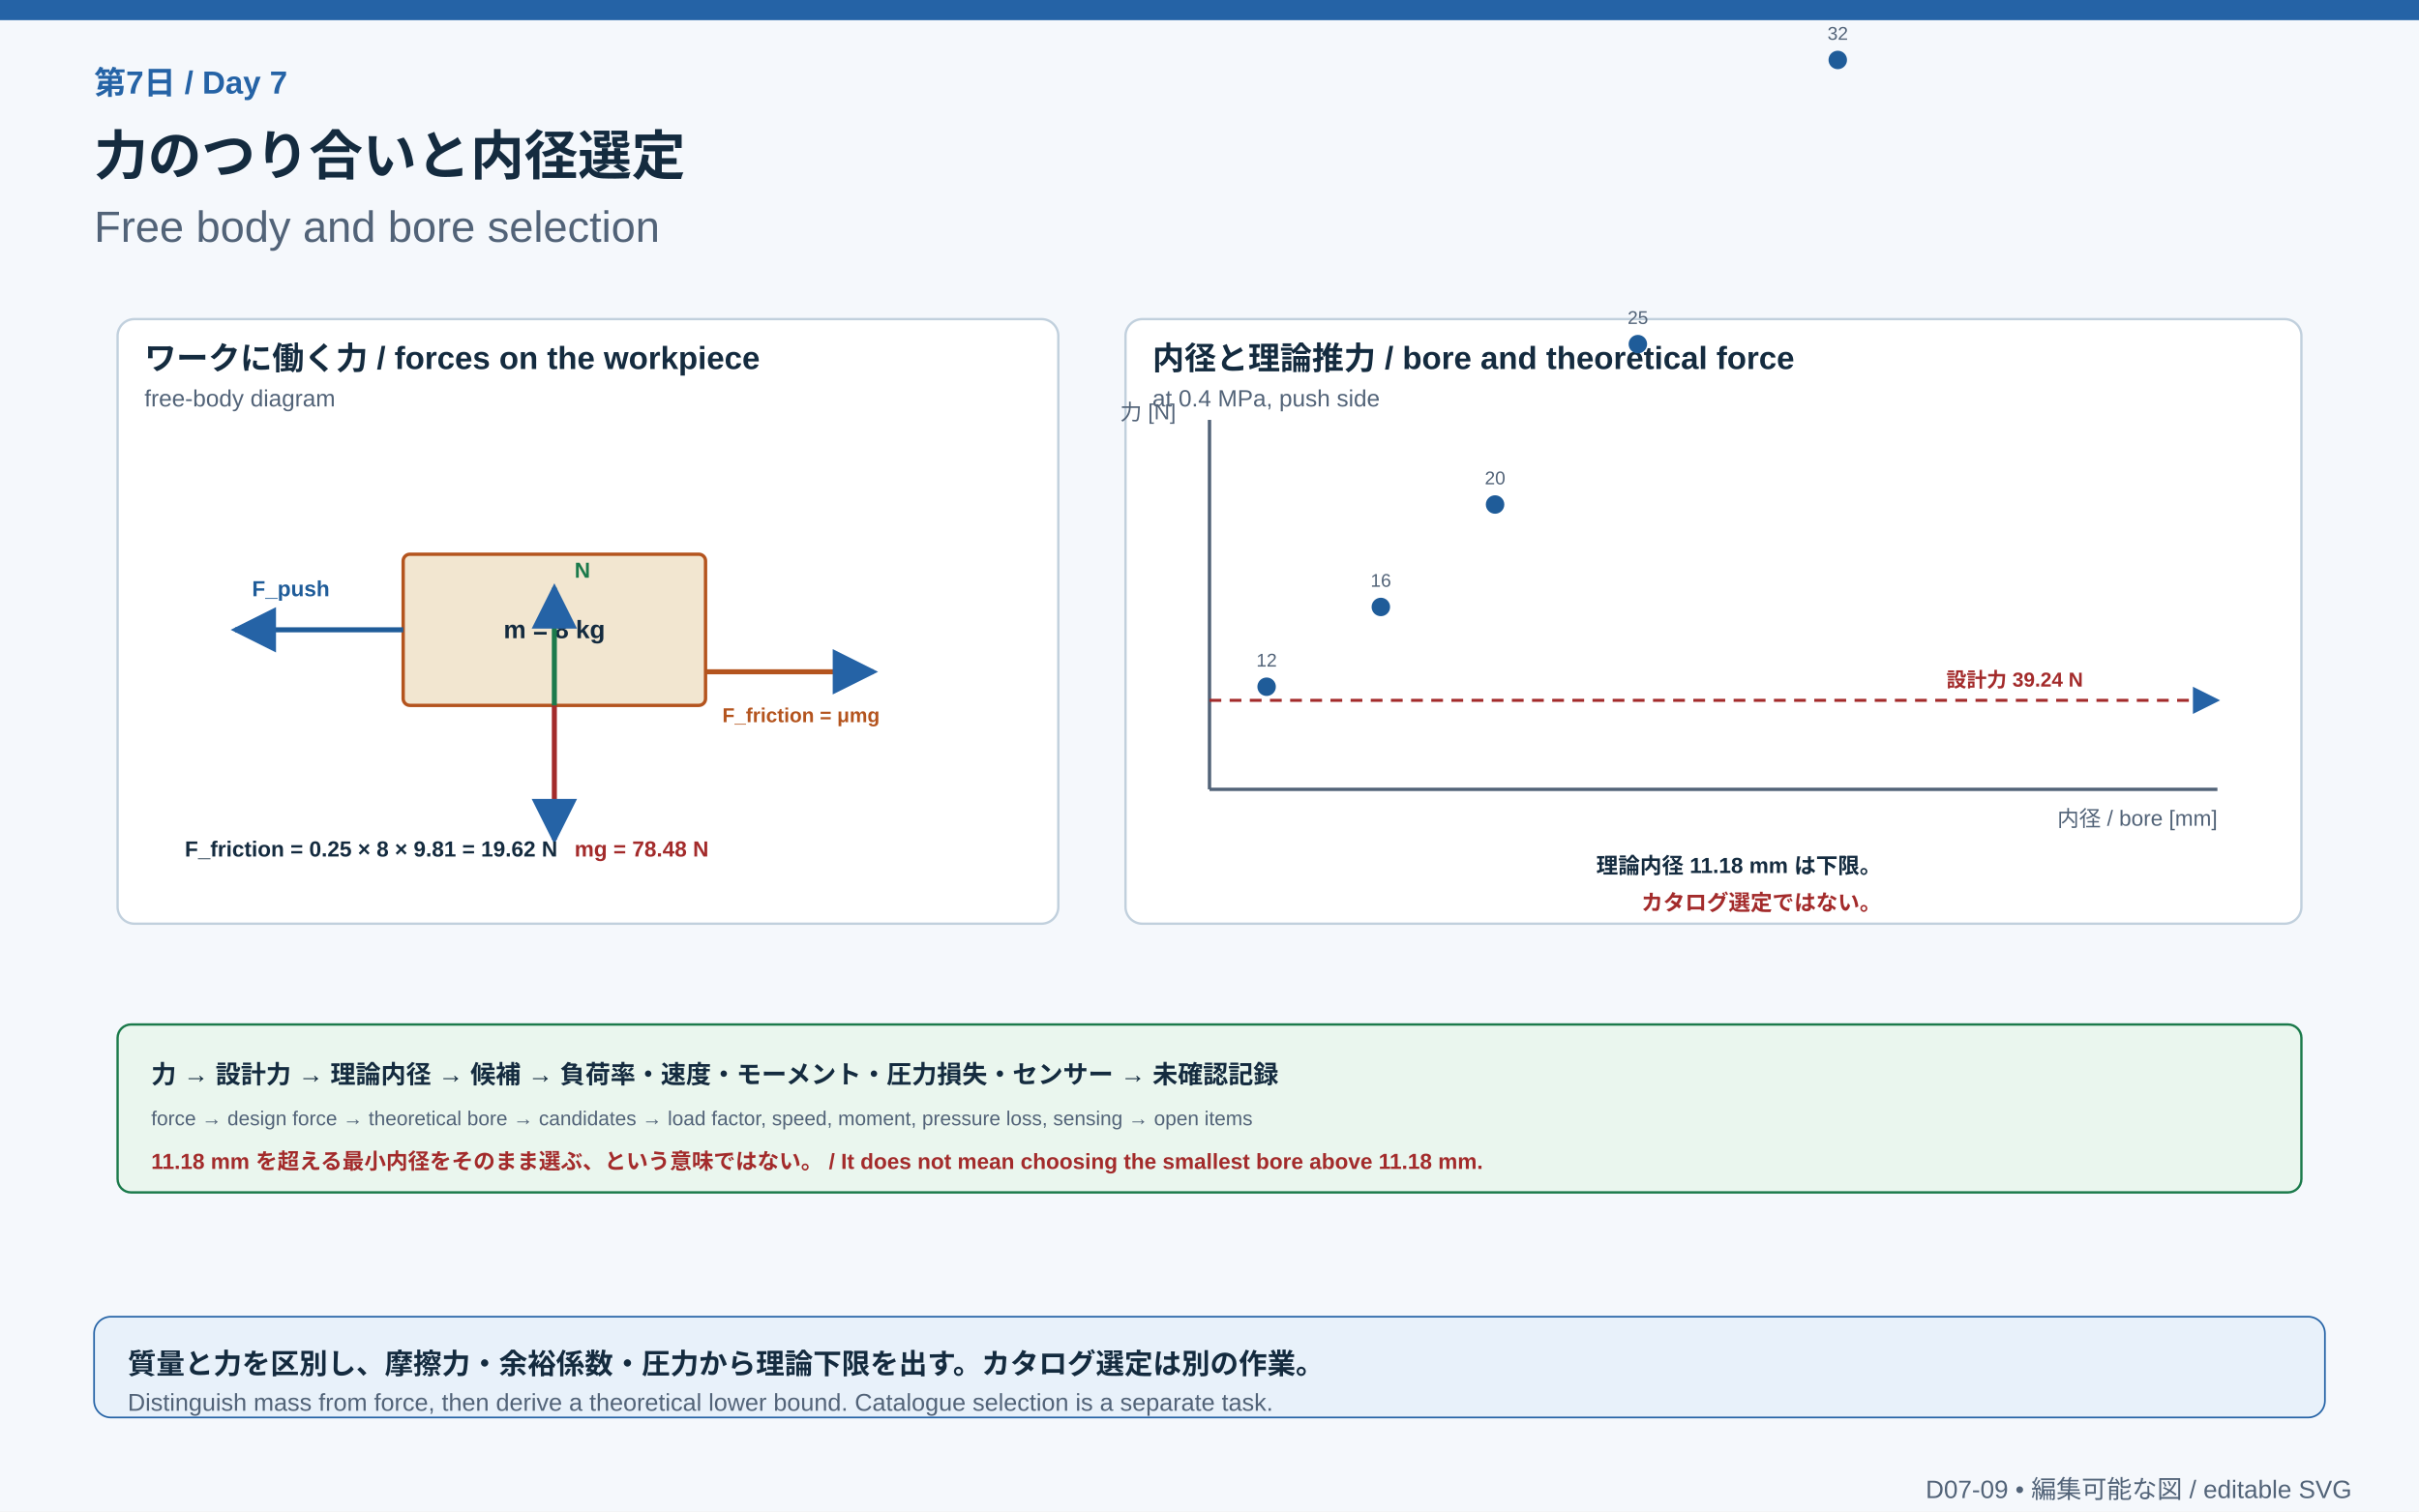
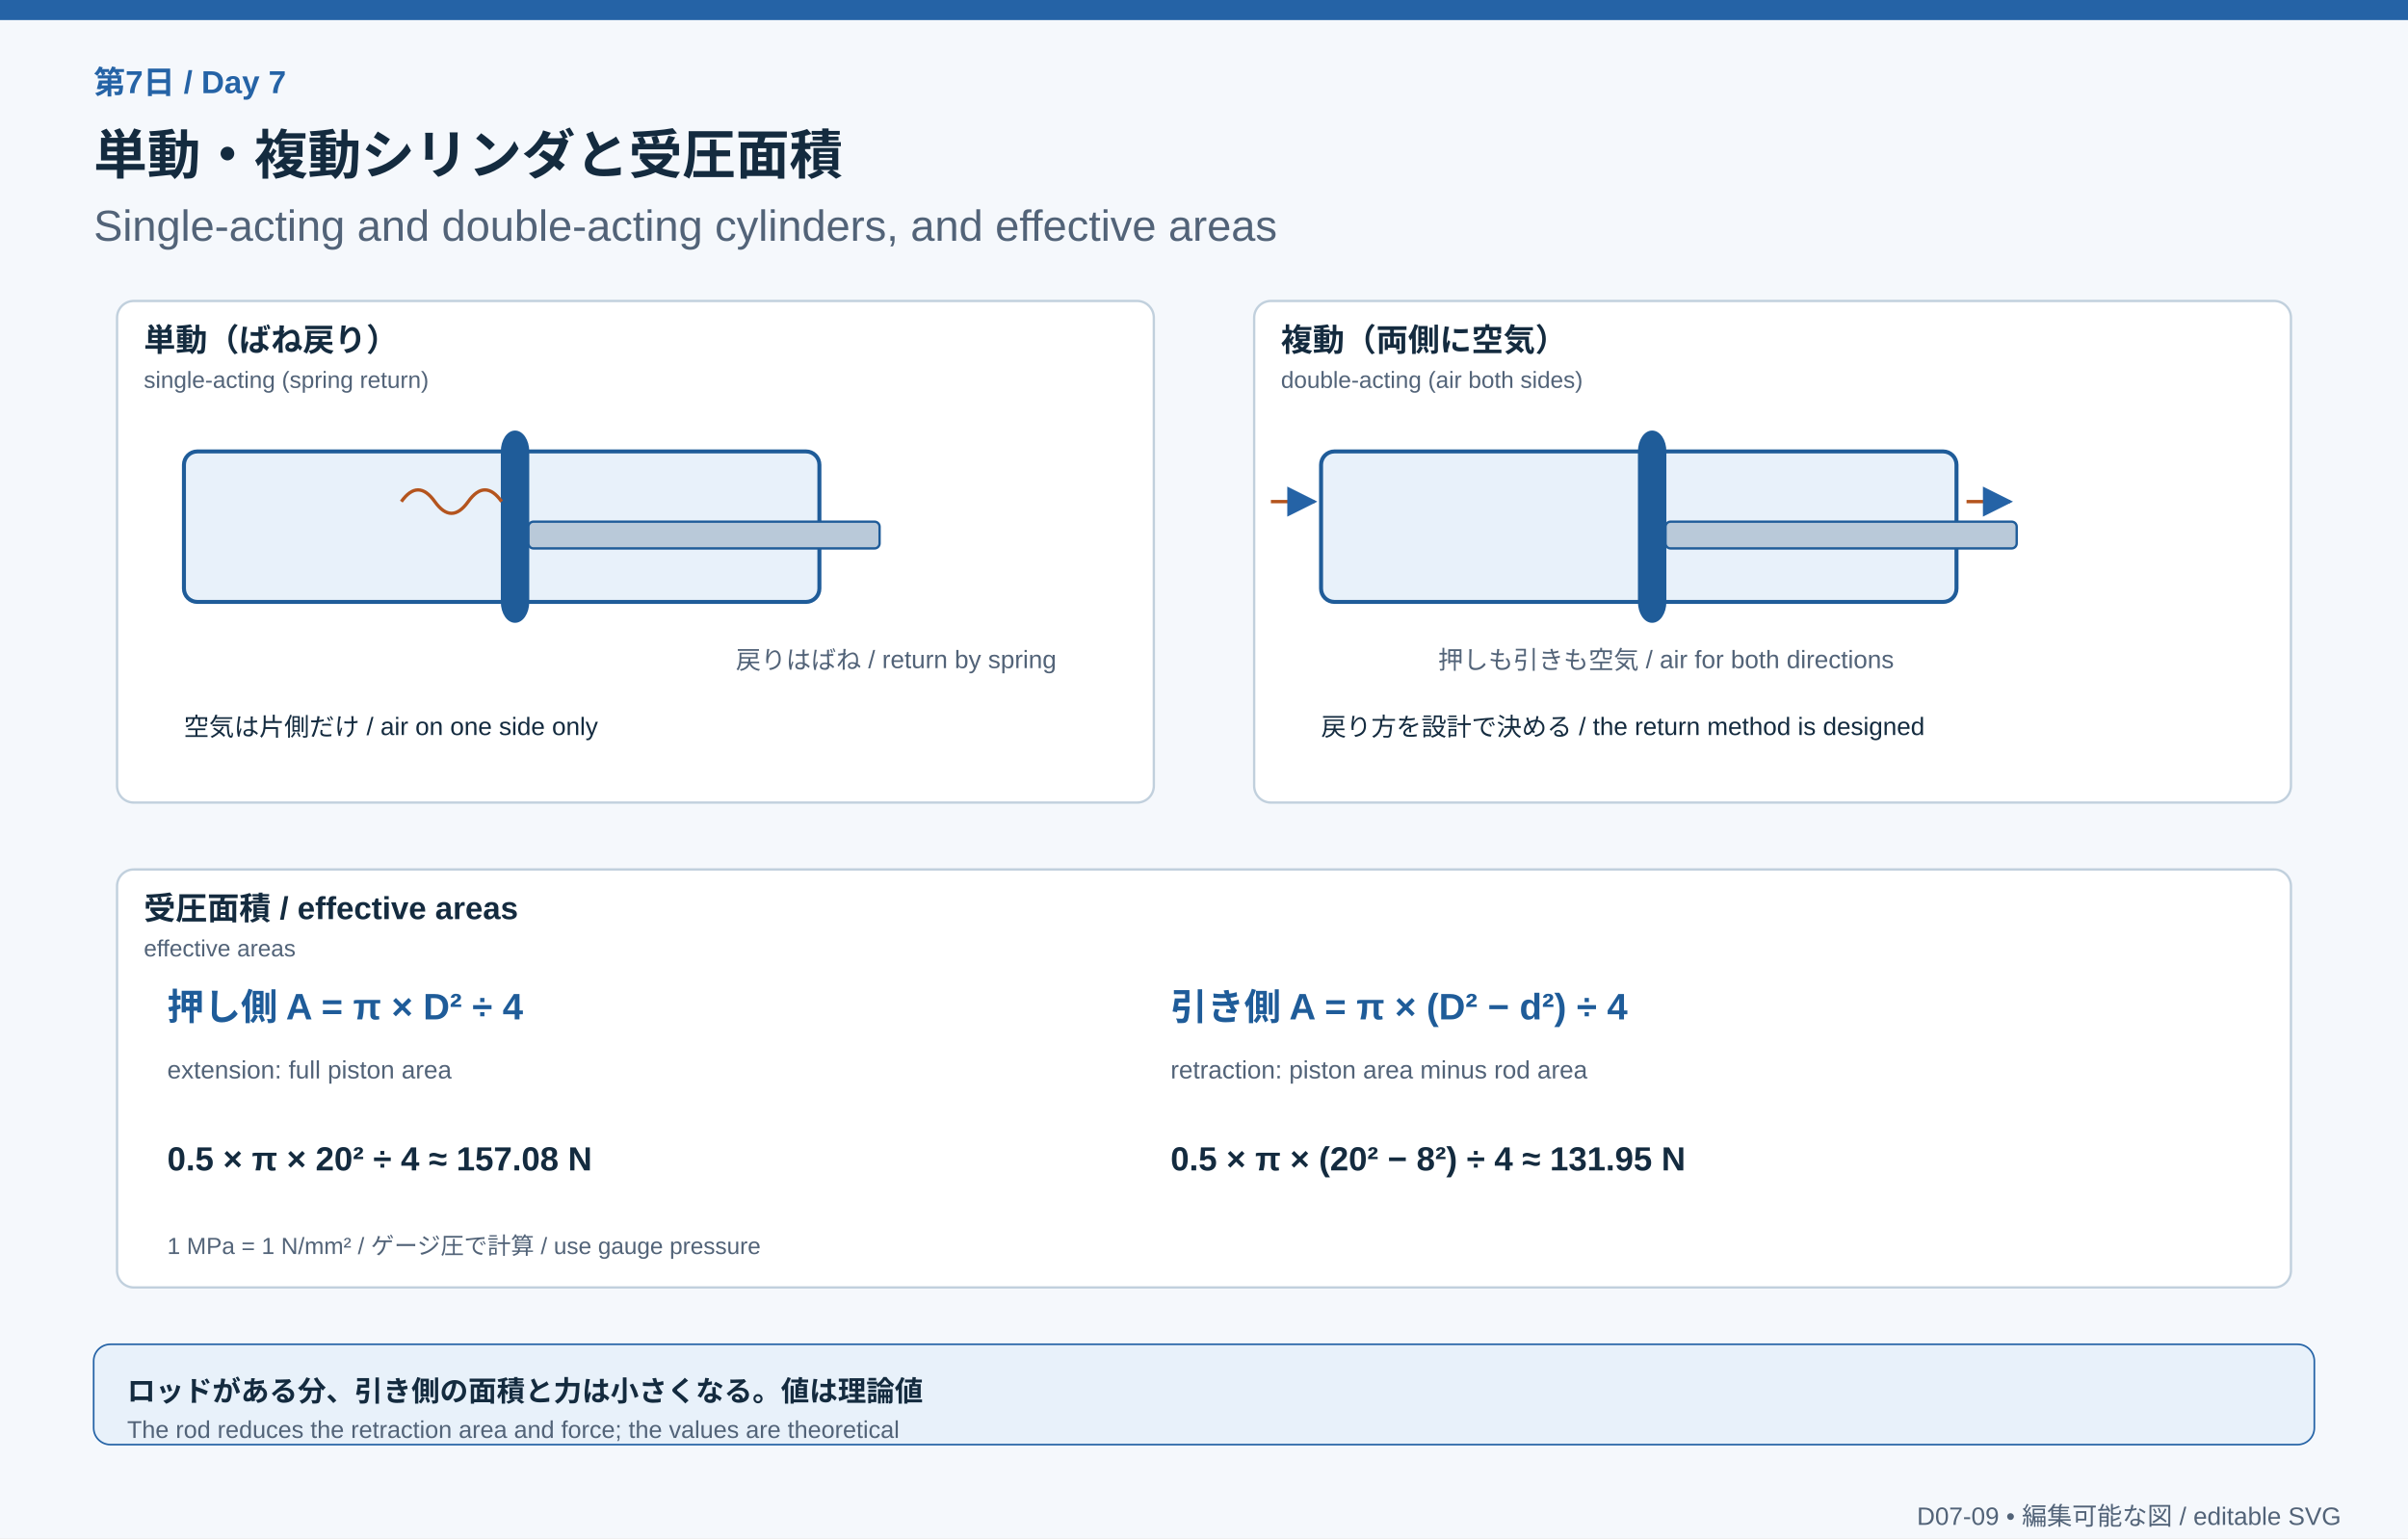
- <svg xmlns="http://www.w3.org/2000/svg" width="1440" height="900" viewBox="0 0 1440 900" role="img" aria-labelledby="title desc">
+ <svg xmlns="http://www.w3.org/2000/svg" width="1440" height="920" viewBox="0 0 1440 920" role="img" aria-labelledby="title desc">
  <defs>
    <marker id="arrow" viewBox="0 0 10 10" refX="9" refY="5" markerWidth="9" markerHeight="9" orient="auto">
      <path d="M0 0 10 5 0 10Z" fill="#2563A6" />
    </marker>
    <marker id="arrow-red" viewBox="0 0 10 10" refX="9" refY="5" markerWidth="9" markerHeight="9" orient="auto">
      <path d="M0 0 10 5 0 10Z" fill="#A32B2B" />
    </marker>
    <marker id="arrow-green" viewBox="0 0 10 10" refX="9" refY="5" markerWidth="9" markerHeight="9" orient="auto">
      <path d="M0 0 10 5 0 10Z" fill="#1B7A4B" />
    </marker>
  </defs>
-   <rect x="0" y="0" width="1440" height="900" fill="#F5F8FC" />
+   <rect x="0" y="0" width="1440" height="920" fill="#F5F8FC" />
  <rect x="0" y="0" width="1440" height="12" fill="#2563A6" />
  <text x="56.0" y="56.0" font-family="Arial, 'Noto Sans JP', 'Yu Gothic', Meiryo, sans-serif" font-size="19" fill="#2563A6" font-weight="700" text-anchor="start">第7日 / Day 7</text>
-   <text x="56.0" y="104.0" font-family="Arial, 'Noto Sans JP', 'Yu Gothic', Meiryo, sans-serif" font-size="32" fill="#142B3F" font-weight="700" text-anchor="start">力のつり合いと内径選定</text>
-   <text x="56.0" y="144.0" font-family="Arial, 'Noto Sans JP', 'Yu Gothic', Meiryo, sans-serif" font-size="26" fill="#526378" font-weight="400" text-anchor="start">Free body and bore selection</text>
-   <rect x="70.0" y="190.0" width="560.0" height="360.0" rx="10" fill="#FFFFFF" stroke="#C1D0DD" stroke-width="1.4" />
-   <text x="86.0" y="220.0" font-family="Arial, 'Noto Sans JP', 'Yu Gothic', Meiryo, sans-serif" font-size="19" fill="#142B3F" font-weight="700" text-anchor="start">ワークに働く力 / forces on the workpiece</text>
-   <text x="86.0" y="242.0" font-family="Arial, 'Noto Sans JP', 'Yu Gothic', Meiryo, sans-serif" font-size="14" fill="#526378" font-weight="400" text-anchor="start">free-body diagram</text>
-   <rect x="240.0" y="330.0" width="180.0" height="90.0" rx="4" fill="#F2E6D0" stroke="#B4541E" stroke-width="2" />
-   <text x="330.0" y="380.0" font-family="Arial, 'Noto Sans JP', 'Yu Gothic', Meiryo, sans-serif" font-size="15" fill="#142B3F" font-weight="700" text-anchor="middle">m = 8 kg</text>
-   <path d="M330.0 420.0 L330.0 500.0" fill="none" stroke="#A32B2B" stroke-width="3" marker-end="url(#arrow)" />
-   <text x="342.0" y="510.0" font-family="Arial, 'Noto Sans JP', 'Yu Gothic', Meiryo, sans-serif" font-size="13" fill="#A32B2B" font-weight="600" text-anchor="start">mg = 78.48 N</text>
-   <path d="M330.0 420.0 L330.0 350.0" fill="none" stroke="#1B7A4B" stroke-width="3" marker-end="url(#arrow)" />
-   <text x="342.0" y="344.0" font-family="Arial, 'Noto Sans JP', 'Yu Gothic', Meiryo, sans-serif" font-size="13" fill="#1B7A4B" font-weight="600" text-anchor="start">N</text>
-   <path d="M240.0 375.0 L140.0 375.0" fill="none" stroke="#1F5C99" stroke-width="3" marker-end="url(#arrow)" />
-   <text x="150.0" y="355.0" font-family="Arial, 'Noto Sans JP', 'Yu Gothic', Meiryo, sans-serif" font-size="13" fill="#1F5C99" font-weight="600" text-anchor="start">F_push</text>
-   <path d="M420.0 400.0 L520.0 400.0" fill="none" stroke="#B4541E" stroke-width="3" marker-end="url(#arrow)" />
-   <text x="430.0" y="430.0" font-family="Arial, 'Noto Sans JP', 'Yu Gothic', Meiryo, sans-serif" font-size="12" fill="#B4541E" font-weight="600" text-anchor="start">F_friction = μmg</text>
-   <text x="110.0" y="510.0" font-family="Arial, 'Noto Sans JP', 'Yu Gothic', Meiryo, sans-serif" font-size="13" fill="#142B3F" font-weight="600" text-anchor="start">F_friction = 0.25 × 8 × 9.81 = 19.62 N</text>
-   <rect x="670.0" y="190.0" width="700.0" height="360.0" rx="10" fill="#FFFFFF" stroke="#C1D0DD" stroke-width="1.4" />
-   <text x="686.0" y="220.0" font-family="Arial, 'Noto Sans JP', 'Yu Gothic', Meiryo, sans-serif" font-size="19" fill="#142B3F" font-weight="700" text-anchor="start">内径と理論推力 / bore and theoretical force</text>
-   <text x="686.0" y="242.0" font-family="Arial, 'Noto Sans JP', 'Yu Gothic', Meiryo, sans-serif" font-size="14" fill="#526378" font-weight="400" text-anchor="start">at 0.4 MPa, push side</text>
-   <path d="M720.0 470.0 L1320.0 470.0" fill="none" stroke="#526378" stroke-width="2" />
-   <path d="M720.0 470.0 L720.0 250.0" fill="none" stroke="#526378" stroke-width="2" />
-   <text x="1320.0" y="492.0" font-family="Arial, 'Noto Sans JP', 'Yu Gothic', Meiryo, sans-serif" font-size="13" fill="#526378" font-weight="400" text-anchor="end">内径 / bore [mm]</text>
-   <text x="700.0" y="250.0" font-family="Arial, 'Noto Sans JP', 'Yu Gothic', Meiryo, sans-serif" font-size="13" fill="#526378" font-weight="400" text-anchor="end">力 [N]</text>
-   <circle cx="754.0" cy="408.9" r="5.0" fill="#1F5C99" stroke="#1F5C99" stroke-width="1" />
-   <text x="754.0" y="396.9" font-family="Arial, 'Noto Sans JP', 'Yu Gothic', Meiryo, sans-serif" font-size="11" fill="#526378" font-weight="400" text-anchor="middle">12</text>
-   <circle cx="822.0" cy="361.4" r="5.0" fill="#1F5C99" stroke="#1F5C99" stroke-width="1" />
-   <text x="822.0" y="349.4" font-family="Arial, 'Noto Sans JP', 'Yu Gothic', Meiryo, sans-serif" font-size="11" fill="#526378" font-weight="400" text-anchor="middle">16</text>
-   <circle cx="890.0" cy="300.4" r="5.0" fill="#1F5C99" stroke="#1F5C99" stroke-width="1" />
-   <text x="890.0" y="288.4" font-family="Arial, 'Noto Sans JP', 'Yu Gothic', Meiryo, sans-serif" font-size="11" fill="#526378" font-weight="400" text-anchor="middle">20</text>
-   <circle cx="975.0" cy="204.9" r="5.0" fill="#1F5C99" stroke="#1F5C99" stroke-width="1" />
-   <text x="975.0" y="192.9" font-family="Arial, 'Noto Sans JP', 'Yu Gothic', Meiryo, sans-serif" font-size="11" fill="#526378" font-weight="400" text-anchor="middle">25</text>
-   <circle cx="1094.0" cy="35.7" r="5.0" fill="#1F5C99" stroke="#1F5C99" stroke-width="1" />
-   <text x="1094.0" y="23.7" font-family="Arial, 'Noto Sans JP', 'Yu Gothic', Meiryo, sans-serif" font-size="11" fill="#526378" font-weight="400" text-anchor="middle">32</text>
-   <circle cx="1230.0" cy="-208.6" r="5.0" fill="#1F5C99" stroke="#1F5C99" stroke-width="1" />
-   <text x="1230.0" y="-220.6" font-family="Arial, 'Noto Sans JP', 'Yu Gothic', Meiryo, sans-serif" font-size="11" fill="#526378" font-weight="400" text-anchor="middle">40</text>
-   <path d="M720.0 417.0 L1320.0 417.0" fill="none" stroke="#A32B2B" stroke-width="1.8" stroke-dasharray="7 5" marker-end="url(#arrow)" />
-   <text x="1240.0" y="409.0" font-family="Arial, 'Noto Sans JP', 'Yu Gothic', Meiryo, sans-serif" font-size="12" fill="#A32B2B" font-weight="600" text-anchor="end">設計力 39.24 N</text>
-   <text x="1120.0" y="520.0" font-family="Arial, 'Noto Sans JP', 'Yu Gothic', Meiryo, sans-serif" font-size="13" fill="#142B3F" font-weight="600" text-anchor="end">理論内径 11.18 mm は下限。</text>
-   <text x="1120.0" y="542.0" font-family="Arial, 'Noto Sans JP', 'Yu Gothic', Meiryo, sans-serif" font-size="13" fill="#A32B2B" font-weight="600" text-anchor="end">カタログ選定ではない。</text>
-   <rect x="70.0" y="610.0" width="1300.0" height="100.0" rx="8" fill="#EAF6EE" stroke="#1B7A4B" stroke-width="1.4" />
-   <text x="90.0" y="645.0" font-family="Arial, 'Noto Sans JP', 'Yu Gothic', Meiryo, sans-serif" font-size="15" fill="#142B3F" font-weight="700" text-anchor="start">力 → 設計力 → 理論内径 → 候補 → 負荷率・速度・モーメント・圧力損失・センサー → 未確認記録</text>
-   <text x="90.0" y="670.0" font-family="Arial, 'Noto Sans JP', 'Yu Gothic', Meiryo, sans-serif" font-size="12" fill="#526378" font-weight="400" text-anchor="start">force → design force → theoretical bore → candidates → load factor, speed, moment, pressure loss, sensing → open items</text>
-   <text x="90.0" y="696.0" font-family="Arial, 'Noto Sans JP', 'Yu Gothic', Meiryo, sans-serif" font-size="13" fill="#A32B2B" font-weight="600" text-anchor="start">11.18 mm を超える最小内径をそのまま選ぶ、という意味ではない。 / It does not mean choosing the smallest bore above 11.18 mm.</text>
-   <rect x="56.0" y="784.0" width="1328.0" height="60.0" rx="10" fill="#E8F1FA" stroke="#2563A6" stroke-width="1" />
-   <text x="76.0" y="818.0" font-family="Arial, 'Noto Sans JP', 'Yu Gothic', Meiryo, sans-serif" font-size="17.0" fill="#142B3F" font-weight="700" text-anchor="start">質量と力を区別し、摩擦力・余裕係数・圧力から理論下限を出す。カタログ選定は別の作業。</text>
-   <text x="76.0" y="840.0" font-family="Arial, 'Noto Sans JP', 'Yu Gothic', Meiryo, sans-serif" font-size="14.5" fill="#526378" font-weight="400" text-anchor="start">Distinguish mass from force, then derive a theoretical lower bound. Catalogue selection is a separate task.</text>
-   <text x="1400" y="892" font-family="Arial, 'Noto Sans JP', 'Yu Gothic', Meiryo, sans-serif" font-size="15" fill="#526378" text-anchor="end">D07-09 • 編集可能な図 / editable SVG</text>
+   <text x="56.0" y="104.0" font-family="Arial, 'Noto Sans JP', 'Yu Gothic', Meiryo, sans-serif" font-size="32" fill="#142B3F" font-weight="700" text-anchor="start">単動・複動シリンダと受圧面積</text>
+   <text x="56.0" y="144.0" font-family="Arial, 'Noto Sans JP', 'Yu Gothic', Meiryo, sans-serif" font-size="26" fill="#526378" font-weight="400" text-anchor="start">Single-acting and double-acting cylinders, and effective areas</text>
+   <rect x="70.0" y="180.0" width="620.0" height="300.0" rx="10" fill="#FFFFFF" stroke="#C1D0DD" stroke-width="1.4" />
+   <text x="86.0" y="210.0" font-family="Arial, 'Noto Sans JP', 'Yu Gothic', Meiryo, sans-serif" font-size="19" fill="#142B3F" font-weight="700" text-anchor="start">単動（ばね戻り）</text>
+   <text x="86.0" y="232.0" font-family="Arial, 'Noto Sans JP', 'Yu Gothic', Meiryo, sans-serif" font-size="14" fill="#526378" font-weight="400" text-anchor="start">single-acting (spring return)</text>
+   <rect x="110.0" y="270.0" width="380.0" height="90.0" rx="8" fill="#E8F1FA" stroke="#1F5C99" stroke-width="2.4" />
+   <rect x="300.0" y="258.0" width="16.0" height="114.0" rx="12" fill="#1F5C99" stroke="#1F5C99" stroke-width="1" />
+   <rect x="316.0" y="312.0" width="210.0" height="16.0" rx="3" fill="#B9C9D9" stroke="#1F5C99" stroke-width="1.4" />
+   <path d="M240 300 q10 -14 20 0 q10 14 20 0 q10 -14 20 0" fill="none" stroke="#B4541E" stroke-width="2" />
+   <text x="440.0" y="400.0" font-family="Arial, 'Noto Sans JP', 'Yu Gothic', Meiryo, sans-serif" font-size="15" fill="#526378" font-weight="400" text-anchor="start">戻りはばね / return by spring</text>
+   <text x="110.0" y="440.0" font-family="Arial, 'Noto Sans JP', 'Yu Gothic', Meiryo, sans-serif" font-size="15" fill="#142B3F" font-weight="400" text-anchor="start">空気は片側だけ / air on one side only</text>
+   <rect x="750.0" y="180.0" width="620.0" height="300.0" rx="10" fill="#FFFFFF" stroke="#C1D0DD" stroke-width="1.4" />
+   <text x="766.0" y="210.0" font-family="Arial, 'Noto Sans JP', 'Yu Gothic', Meiryo, sans-serif" font-size="19" fill="#142B3F" font-weight="700" text-anchor="start">複動（両側に空気）</text>
+   <text x="766.0" y="232.0" font-family="Arial, 'Noto Sans JP', 'Yu Gothic', Meiryo, sans-serif" font-size="14" fill="#526378" font-weight="400" text-anchor="start">double-acting (air both sides)</text>
+   <rect x="790.0" y="270.0" width="380.0" height="90.0" rx="8" fill="#E8F1FA" stroke="#1F5C99" stroke-width="2.4" />
+   <rect x="980.0" y="258.0" width="16.0" height="114.0" rx="12" fill="#1F5C99" stroke="#1F5C99" stroke-width="1" />
+   <rect x="996.0" y="312.0" width="210.0" height="16.0" rx="3" fill="#B9C9D9" stroke="#1F5C99" stroke-width="1.4" />
+   <path d="M760.0 300.0 L786.0 300.0" fill="none" stroke="#B4541E" stroke-width="2" marker-end="url(#arrow)" />
+   <path d="M1176.0 300.0 L1202.0 300.0" fill="none" stroke="#B4541E" stroke-width="2" marker-end="url(#arrow)" />
+   <text x="860.0" y="400.0" font-family="Arial, 'Noto Sans JP', 'Yu Gothic', Meiryo, sans-serif" font-size="15" fill="#526378" font-weight="400" text-anchor="start">押しも引きも空気 / air for both directions</text>
+   <text x="790.0" y="440.0" font-family="Arial, 'Noto Sans JP', 'Yu Gothic', Meiryo, sans-serif" font-size="15" fill="#142B3F" font-weight="400" text-anchor="start">戻り方を設計で決める / the return method is designed</text>
+   <rect x="70.0" y="520.0" width="1300.0" height="250.0" rx="10" fill="#FFFFFF" stroke="#C1D0DD" stroke-width="1.4" />
+   <text x="86.0" y="550.0" font-family="Arial, 'Noto Sans JP', 'Yu Gothic', Meiryo, sans-serif" font-size="19" fill="#142B3F" font-weight="700" text-anchor="start">受圧面積 / effective areas</text>
+   <text x="86.0" y="572.0" font-family="Arial, 'Noto Sans JP', 'Yu Gothic', Meiryo, sans-serif" font-size="14" fill="#526378" font-weight="400" text-anchor="start">effective areas</text>
+   <text x="100.0" y="610.0" font-family="Arial, 'Noto Sans JP', 'Yu Gothic', Meiryo, sans-serif" font-size="22" fill="#1F5C99" font-weight="700" text-anchor="start">押し側 A = π × D² ÷ 4</text>
+   <text x="100.0" y="645.0" font-family="Arial, 'Noto Sans JP', 'Yu Gothic', Meiryo, sans-serif" font-size="15" fill="#526378" font-weight="400" text-anchor="start">extension: full piston area</text>
+   <text x="100.0" y="700.0" font-family="Arial, 'Noto Sans JP', 'Yu Gothic', Meiryo, sans-serif" font-size="20" fill="#142B3F" font-weight="700" text-anchor="start">0.5 × π × 20² ÷ 4 ≈ 157.08 N</text>
+   <text x="700.0" y="610.0" font-family="Arial, 'Noto Sans JP', 'Yu Gothic', Meiryo, sans-serif" font-size="22" fill="#1F5C99" font-weight="700" text-anchor="start">引き側 A = π × (D² − d²) ÷ 4</text>
+   <text x="700.0" y="645.0" font-family="Arial, 'Noto Sans JP', 'Yu Gothic', Meiryo, sans-serif" font-size="15" fill="#526378" font-weight="400" text-anchor="start">retraction: piston area minus rod area</text>
+   <text x="700.0" y="700.0" font-family="Arial, 'Noto Sans JP', 'Yu Gothic', Meiryo, sans-serif" font-size="20" fill="#142B3F" font-weight="700" text-anchor="start">0.5 × π × (20² − 8²) ÷ 4 ≈ 131.95 N</text>
+   <text x="100.0" y="750.0" font-family="Arial, 'Noto Sans JP', 'Yu Gothic', Meiryo, sans-serif" font-size="14" fill="#526378" font-weight="400" text-anchor="start">1 MPa = 1 N/mm² / ゲージ圧で計算 / use gauge pressure</text>
+   <rect x="56.0" y="804.0" width="1328.0" height="60.0" rx="10" fill="#E8F1FA" stroke="#2563A6" stroke-width="1" />
+   <text x="76.0" y="838.0" font-family="Arial, 'Noto Sans JP', 'Yu Gothic', Meiryo, sans-serif" font-size="17.0" fill="#142B3F" font-weight="700" text-anchor="start">ロッドがある分、引き側の面積と力は小さくなる。値は理論値</text>
+   <text x="76.0" y="860.0" font-family="Arial, 'Noto Sans JP', 'Yu Gothic', Meiryo, sans-serif" font-size="14.5" fill="#526378" font-weight="400" text-anchor="start">The rod reduces the retraction area and force; the values are theoretical</text>
+   <text x="1400" y="912" font-family="Arial, 'Noto Sans JP', 'Yu Gothic', Meiryo, sans-serif" font-size="15" fill="#526378" text-anchor="end">D07-09 • 編集可能な図 / editable SVG</text>
</svg>
